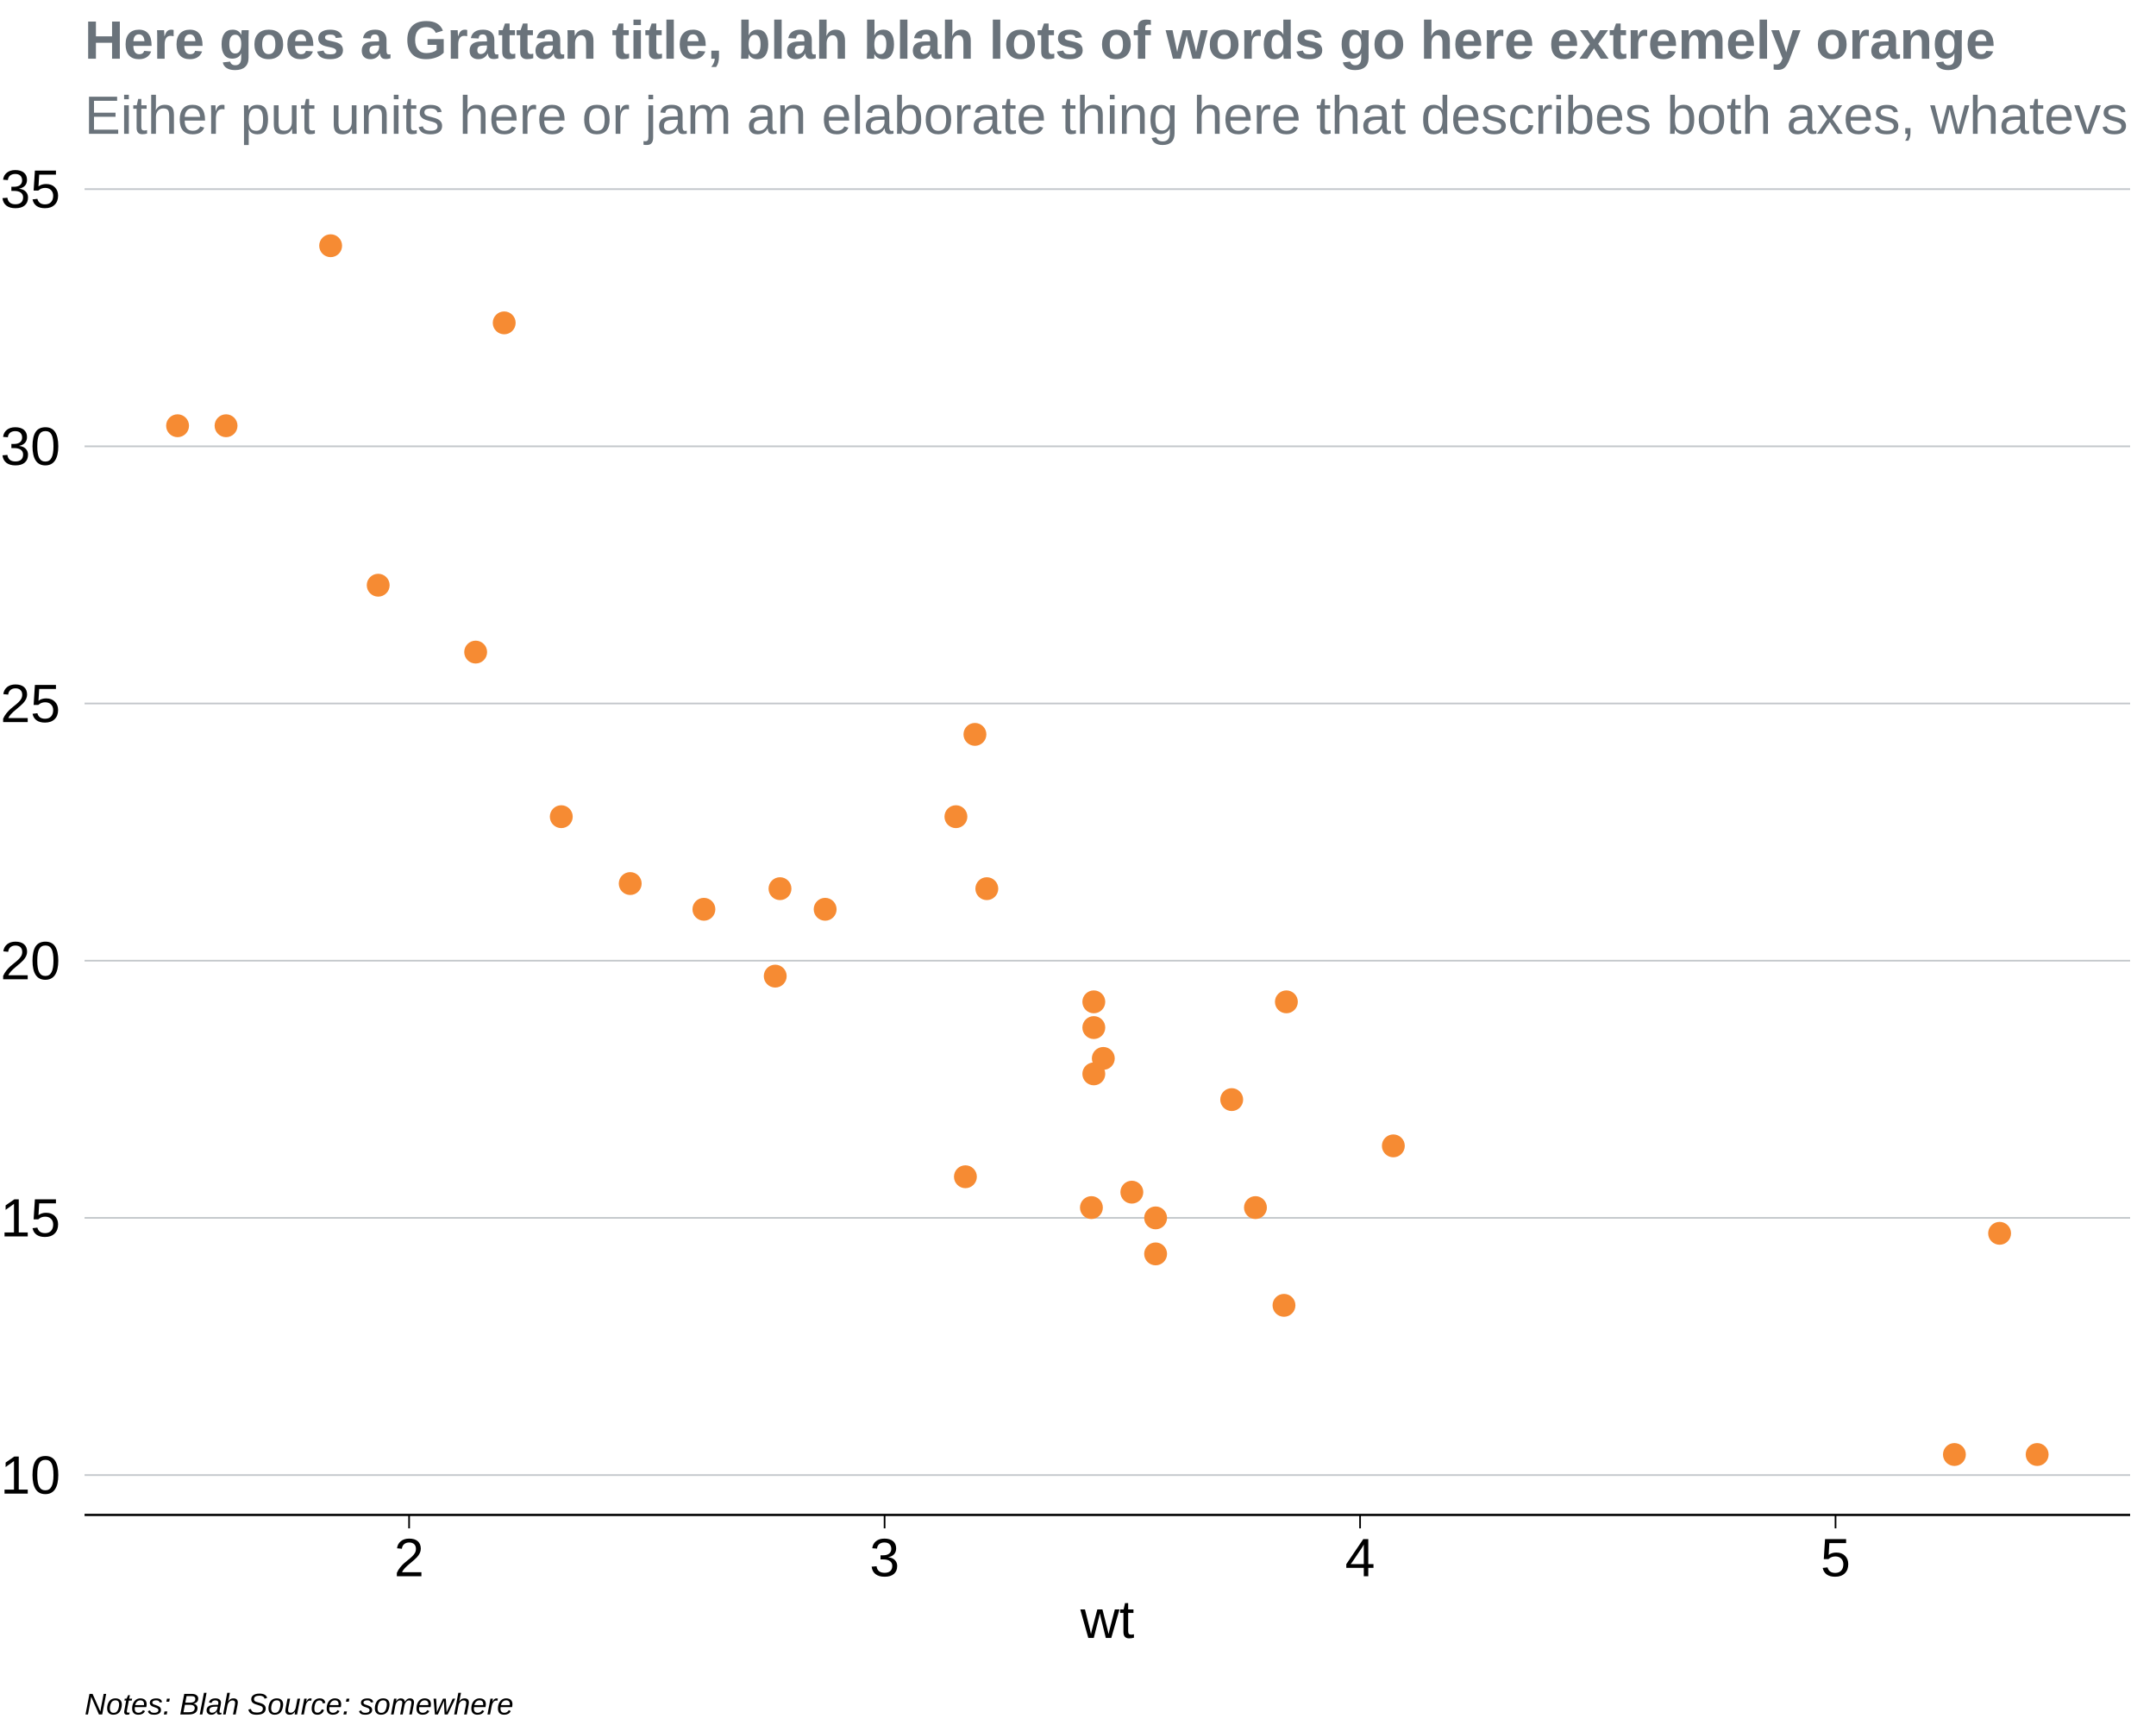
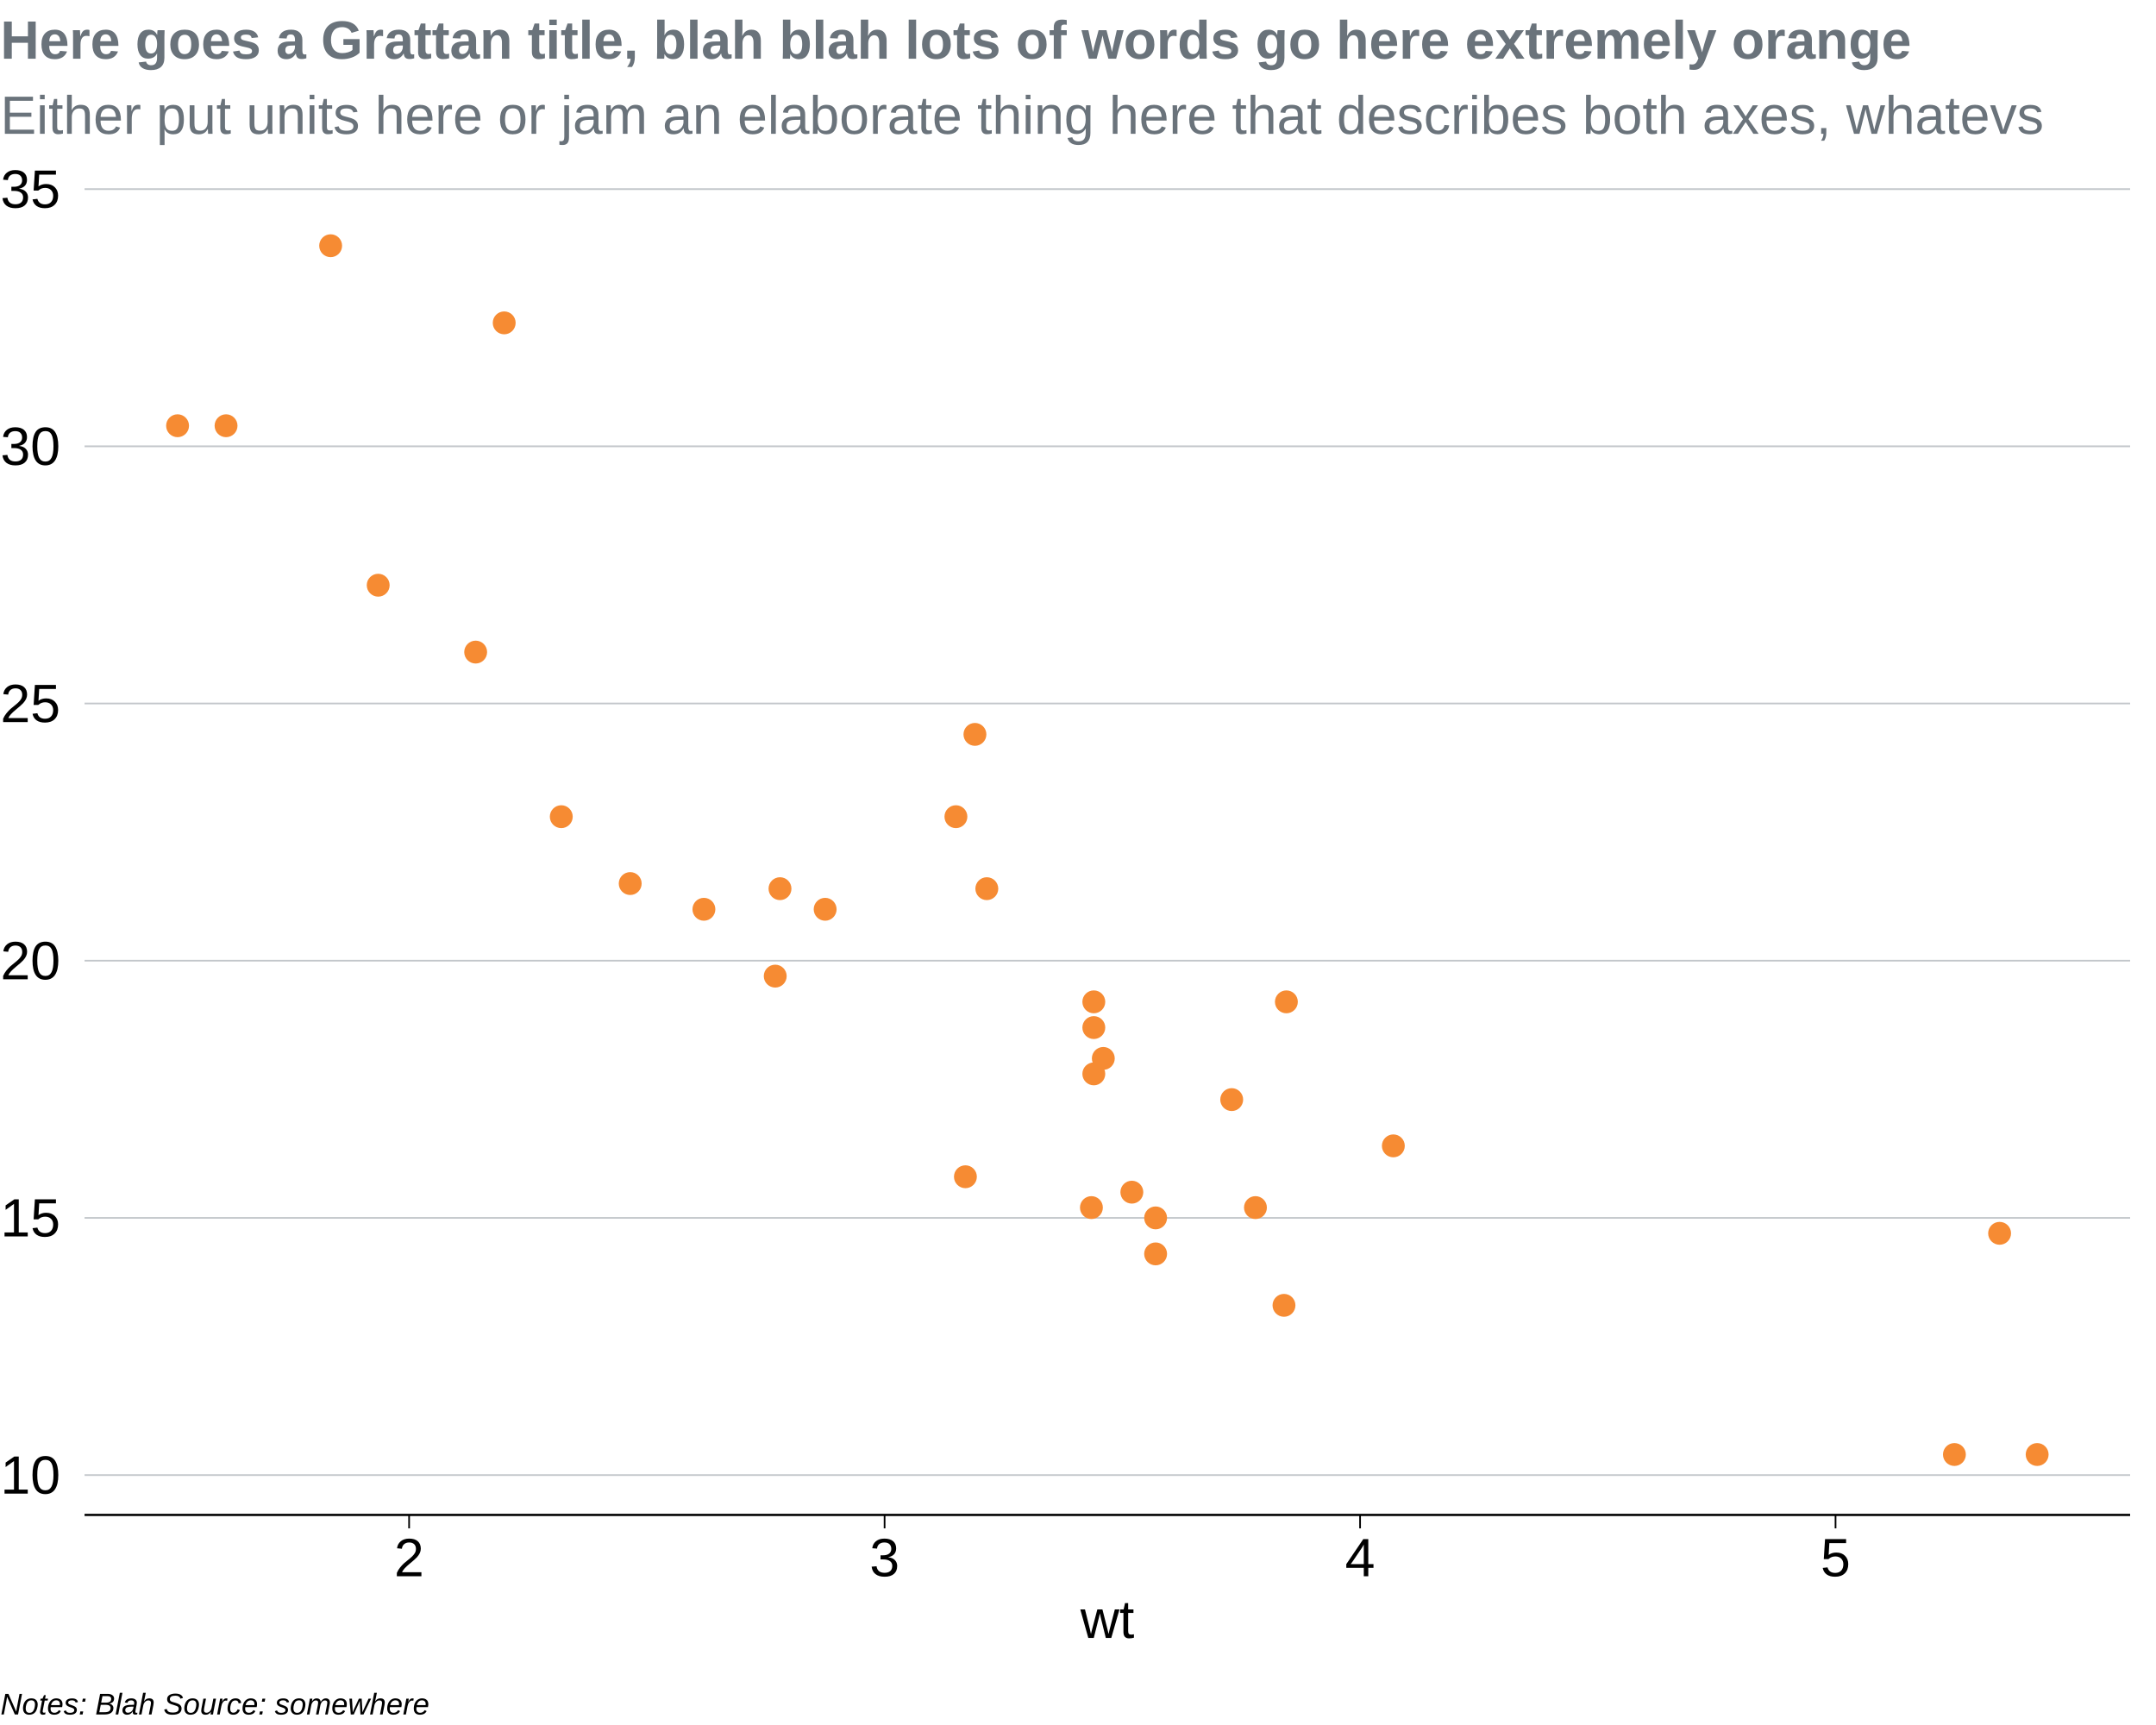
<svg xmlns="http://www.w3.org/2000/svg" viewBox="0 0 720.00 576.00">
  <defs>
    <style type="text/css">
    line, polyline, polygon, path, rect, circle {
      fill: none;
      stroke: #000000;
      stroke-linecap: round;
      stroke-linejoin: round;
      stroke-miterlimit: 10.00;
    }
  </style>
  </defs>
  <rect width="100%" height="100%" style="stroke: none; fill: #FFFFFF;" />
  <rect x="0.00" y="0.00" width="720.00" height="576.00" style="stroke-width: 0.75; stroke: none; fill: #FFFFFF;" />
  <defs>
    <clipPath id="cpMjguMjR8NzExLjM2fDUwNS44Nnw2MS44Nw==">
      <rect x="28.24" y="61.87" width="683.12" height="443.99" />
    </clipPath>
  </defs>
  <rect x="28.24" y="61.87" width="683.12" height="443.99" style="stroke-width: 0.75; stroke: none; fill: #FFFFFF;" clip-path="url(#cpMjguMjR8NzExLjM2fDUwNS44Nnw2MS44Nw==)" />
  <polyline points="28.24,492.55 711.36,492.55 " style="stroke-width: 0.56; stroke: #C3C7CB; stroke-linecap: butt;" clip-path="url(#cpMjguMjR8NzExLjM2fDUwNS44Nnw2MS44Nw==)" />
  <polyline points="28.24,406.67 711.36,406.67 " style="stroke-width: 0.56; stroke: #C3C7CB; stroke-linecap: butt;" clip-path="url(#cpMjguMjR8NzExLjM2fDUwNS44Nnw2MS44Nw==)" />
  <polyline points="28.24,320.79 711.36,320.79 " style="stroke-width: 0.56; stroke: #C3C7CB; stroke-linecap: butt;" clip-path="url(#cpMjguMjR8NzExLjM2fDUwNS44Nnw2MS44Nw==)" />
  <polyline points="28.24,234.91 711.36,234.91 " style="stroke-width: 0.56; stroke: #C3C7CB; stroke-linecap: butt;" clip-path="url(#cpMjguMjR8NzExLjM2fDUwNS44Nnw2MS44Nw==)" />
  <polyline points="28.24,149.03 711.36,149.03 " style="stroke-width: 0.56; stroke: #C3C7CB; stroke-linecap: butt;" clip-path="url(#cpMjguMjR8NzExLjM2fDUwNS44Nnw2MS44Nw==)" />
  <polyline points="28.24,63.15 711.36,63.15 " style="stroke-width: 0.56; stroke: #C3C7CB; stroke-linecap: butt;" clip-path="url(#cpMjguMjR8NzExLjM2fDUwNS44Nnw2MS44Nw==)" />
  <circle cx="235.07" cy="303.62" r="2.60pt" style="stroke-width: 0.71; stroke: #F68B33; fill: #F68B33;" clip-path="url(#cpMjguMjR8NzExLjM2fDUwNS44Nnw2MS44Nw==)" />
  <circle cx="275.56" cy="303.62" r="2.60pt" style="stroke-width: 0.71; stroke: #F68B33; fill: #F68B33;" clip-path="url(#cpMjguMjR8NzExLjM2fDUwNS44Nnw2MS44Nw==)" />
  <circle cx="187.44" cy="272.70" r="2.60pt" style="stroke-width: 0.71; stroke: #F68B33; fill: #F68B33;" clip-path="url(#cpMjguMjR8NzExLjM2fDUwNS44Nnw2MS44Nw==)" />
  <circle cx="329.55" cy="296.74" r="2.60pt" style="stroke-width: 0.71; stroke: #F68B33; fill: #F68B33;" clip-path="url(#cpMjguMjR8NzExLjM2fDUwNS44Nnw2MS44Nw==)" />
  <circle cx="365.28" cy="343.12" r="2.60pt" style="stroke-width: 0.71; stroke: #F68B33; fill: #F68B33;" clip-path="url(#cpMjguMjR8NzExLjM2fDUwNS44Nnw2MS44Nw==)" />
  <circle cx="368.45" cy="353.42" r="2.60pt" style="stroke-width: 0.71; stroke: #F68B33; fill: #F68B33;" clip-path="url(#cpMjguMjR8NzExLjM2fDUwNS44Nnw2MS44Nw==)" />
  <circle cx="385.92" cy="418.69" r="2.60pt" style="stroke-width: 0.71; stroke: #F68B33; fill: #F68B33;" clip-path="url(#cpMjguMjR8NzExLjM2fDUwNS44Nnw2MS44Nw==)" />
  <circle cx="325.58" cy="245.22" r="2.60pt" style="stroke-width: 0.71; stroke: #F68B33; fill: #F68B33;" clip-path="url(#cpMjguMjR8NzExLjM2fDUwNS44Nnw2MS44Nw==)" />
  <circle cx="319.23" cy="272.70" r="2.60pt" style="stroke-width: 0.71; stroke: #F68B33; fill: #F68B33;" clip-path="url(#cpMjguMjR8NzExLjM2fDUwNS44Nnw2MS44Nw==)" />
  <circle cx="365.28" cy="334.53" r="2.60pt" style="stroke-width: 0.71; stroke: #F68B33; fill: #F68B33;" clip-path="url(#cpMjguMjR8NzExLjM2fDUwNS44Nnw2MS44Nw==)" />
  <circle cx="365.28" cy="358.58" r="2.60pt" style="stroke-width: 0.71; stroke: #F68B33; fill: #F68B33;" clip-path="url(#cpMjguMjR8NzExLjM2fDUwNS44Nnw2MS44Nw==)" />
  <circle cx="465.31" cy="382.62" r="2.60pt" style="stroke-width: 0.71; stroke: #F68B33; fill: #F68B33;" clip-path="url(#cpMjguMjR8NzExLjM2fDUwNS44Nnw2MS44Nw==)" />
  <circle cx="411.33" cy="367.17" r="2.60pt" style="stroke-width: 0.71; stroke: #F68B33; fill: #F68B33;" clip-path="url(#cpMjguMjR8NzExLjM2fDUwNS44Nnw2MS44Nw==)" />
  <circle cx="419.26" cy="403.23" r="2.60pt" style="stroke-width: 0.71; stroke: #F68B33; fill: #F68B33;" clip-path="url(#cpMjguMjR8NzExLjM2fDUwNS44Nnw2MS44Nw==)" />
  <circle cx="652.68" cy="485.68" r="2.60pt" style="stroke-width: 0.71; stroke: #F68B33; fill: #F68B33;" clip-path="url(#cpMjguMjR8NzExLjM2fDUwNS44Nnw2MS44Nw==)" />
  <circle cx="680.31" cy="485.68" r="2.60pt" style="stroke-width: 0.71; stroke: #F68B33; fill: #F68B33;" clip-path="url(#cpMjguMjR8NzExLjM2fDUwNS44Nnw2MS44Nw==)" />
  <circle cx="667.77" cy="411.82" r="2.60pt" style="stroke-width: 0.71; stroke: #F68B33; fill: #F68B33;" clip-path="url(#cpMjguMjR8NzExLjM2fDUwNS44Nnw2MS44Nw==)" />
  <circle cx="168.38" cy="107.81" r="2.60pt" style="stroke-width: 0.71; stroke: #F68B33; fill: #F68B33;" clip-path="url(#cpMjguMjR8NzExLjM2fDUwNS44Nnw2MS44Nw==)" />
  <circle cx="75.49" cy="142.16" r="2.60pt" style="stroke-width: 0.71; stroke: #F68B33; fill: #F68B33;" clip-path="url(#cpMjguMjR8NzExLjM2fDUwNS44Nnw2MS44Nw==)" />
  <circle cx="110.42" cy="82.05" r="2.60pt" style="stroke-width: 0.71; stroke: #F68B33; fill: #F68B33;" clip-path="url(#cpMjguMjR8NzExLjM2fDUwNS44Nnw2MS44Nw==)" />
  <circle cx="210.46" cy="295.03" r="2.60pt" style="stroke-width: 0.71; stroke: #F68B33; fill: #F68B33;" clip-path="url(#cpMjguMjR8NzExLjM2fDUwNS44Nnw2MS44Nw==)" />
  <circle cx="377.98" cy="398.08" r="2.60pt" style="stroke-width: 0.71; stroke: #F68B33; fill: #F68B33;" clip-path="url(#cpMjguMjR8NzExLjM2fDUwNS44Nnw2MS44Nw==)" />
  <circle cx="364.48" cy="403.23" r="2.60pt" style="stroke-width: 0.71; stroke: #F68B33; fill: #F68B33;" clip-path="url(#cpMjguMjR8NzExLjM2fDUwNS44Nnw2MS44Nw==)" />
  <circle cx="428.79" cy="435.87" r="2.60pt" style="stroke-width: 0.71; stroke: #F68B33; fill: #F68B33;" clip-path="url(#cpMjguMjR8NzExLjM2fDUwNS44Nnw2MS44Nw==)" />
  <circle cx="429.59" cy="334.53" r="2.60pt" style="stroke-width: 0.71; stroke: #F68B33; fill: #F68B33;" clip-path="url(#cpMjguMjR8NzExLjM2fDUwNS44Nnw2MS44Nw==)" />
  <circle cx="126.30" cy="195.41" r="2.60pt" style="stroke-width: 0.71; stroke: #F68B33; fill: #F68B33;" clip-path="url(#cpMjguMjR8NzExLjM2fDUwNS44Nnw2MS44Nw==)" />
  <circle cx="158.85" cy="217.74" r="2.60pt" style="stroke-width: 0.71; stroke: #F68B33; fill: #F68B33;" clip-path="url(#cpMjguMjR8NzExLjM2fDUwNS44Nnw2MS44Nw==)" />
  <circle cx="59.30" cy="142.16" r="2.60pt" style="stroke-width: 0.71; stroke: #F68B33; fill: #F68B33;" clip-path="url(#cpMjguMjR8NzExLjM2fDUwNS44Nnw2MS44Nw==)" />
  <circle cx="322.40" cy="392.93" r="2.60pt" style="stroke-width: 0.71; stroke: #F68B33; fill: #F68B33;" clip-path="url(#cpMjguMjR8NzExLjM2fDUwNS44Nnw2MS44Nw==)" />
  <circle cx="258.89" cy="325.94" r="2.60pt" style="stroke-width: 0.71; stroke: #F68B33; fill: #F68B33;" clip-path="url(#cpMjguMjR8NzExLjM2fDUwNS44Nnw2MS44Nw==)" />
  <circle cx="385.92" cy="406.67" r="2.60pt" style="stroke-width: 0.71; stroke: #F68B33; fill: #F68B33;" clip-path="url(#cpMjguMjR8NzExLjM2fDUwNS44Nnw2MS44Nw==)" />
  <circle cx="260.48" cy="296.74" r="2.60pt" style="stroke-width: 0.71; stroke: #F68B33; fill: #F68B33;" clip-path="url(#cpMjguMjR8NzExLjM2fDUwNS44Nnw2MS44Nw==)" />
  <defs>
    <clipPath id="cpMC4wMHw3MjAuMDB8NTc2LjAwfDAuMDA=">
      <rect x="0.00" y="0.00" width="720.00" height="576.00" />
    </clipPath>
  </defs>
  <g clip-path="url(#cpMC4wMHw3MjAuMDB8NTc2LjAwfDAuMDA=)">
    <text x="0.14" y="498.74" style="font-size: 18.00px; font-family: Liberation Sans;" textLength="20.03px" lengthAdjust="spacingAndGlyphs">10</text>
  </g>
  <g clip-path="url(#cpMC4wMHw3MjAuMDB8NTc2LjAwfDAuMDA=)">
    <text x="0.14" y="412.87" style="font-size: 18.00px; font-family: Liberation Sans;" textLength="20.03px" lengthAdjust="spacingAndGlyphs">15</text>
  </g>
  <g clip-path="url(#cpMC4wMHw3MjAuMDB8NTc2LjAwfDAuMDA=)">
    <text x="0.14" y="326.99" style="font-size: 18.00px; font-family: Liberation Sans;" textLength="20.03px" lengthAdjust="spacingAndGlyphs">20</text>
  </g>
  <g clip-path="url(#cpMC4wMHw3MjAuMDB8NTc2LjAwfDAuMDA=)">
    <text x="0.14" y="241.11" style="font-size: 18.00px; font-family: Liberation Sans;" textLength="20.03px" lengthAdjust="spacingAndGlyphs">25</text>
  </g>
  <g clip-path="url(#cpMC4wMHw3MjAuMDB8NTc2LjAwfDAuMDA=)">
    <text x="0.14" y="155.23" style="font-size: 18.00px; font-family: Liberation Sans;" textLength="20.03px" lengthAdjust="spacingAndGlyphs">30</text>
  </g>
  <g clip-path="url(#cpMC4wMHw3MjAuMDB8NTc2LjAwfDAuMDA=)">
    <text x="0.14" y="69.35" style="font-size: 18.00px; font-family: Liberation Sans;" textLength="20.03px" lengthAdjust="spacingAndGlyphs">35</text>
  </g>
  <polyline points="28.24,505.86 711.36,505.86 " style="stroke-width: 0.75; stroke-linecap: butt;" clip-path="url(#cpMC4wMHw3MjAuMDB8NTc2LjAwfDAuMDA=)" />
  <polyline points="136.62,510.34 136.62,505.86 " style="stroke-width: 0.56; stroke-linecap: butt;" clip-path="url(#cpMC4wMHw3MjAuMDB8NTc2LjAwfDAuMDA=)" />
  <polyline points="295.41,510.34 295.41,505.86 " style="stroke-width: 0.56; stroke-linecap: butt;" clip-path="url(#cpMC4wMHw3MjAuMDB8NTc2LjAwfDAuMDA=)" />
  <polyline points="454.20,510.34 454.20,505.86 " style="stroke-width: 0.56; stroke-linecap: butt;" clip-path="url(#cpMC4wMHw3MjAuMDB8NTc2LjAwfDAuMDA=)" />
  <polyline points="612.98,510.34 612.98,505.86 " style="stroke-width: 0.56; stroke-linecap: butt;" clip-path="url(#cpMC4wMHw3MjAuMDB8NTc2LjAwfDAuMDA=)" />
  <g clip-path="url(#cpMC4wMHw3MjAuMDB8NTc2LjAwfDAuMDA=)">
    <text x="131.62" y="526.32" style="font-size: 18.00px; font-family: Liberation Sans;" textLength="10.02px" lengthAdjust="spacingAndGlyphs">2</text>
  </g>
  <g clip-path="url(#cpMC4wMHw3MjAuMDB8NTc2LjAwfDAuMDA=)">
    <text x="290.40" y="526.32" style="font-size: 18.00px; font-family: Liberation Sans;" textLength="10.02px" lengthAdjust="spacingAndGlyphs">3</text>
  </g>
  <g clip-path="url(#cpMC4wMHw3MjAuMDB8NTc2LjAwfDAuMDA=)">
    <text x="449.19" y="526.32" style="font-size: 18.00px; font-family: Liberation Sans;" textLength="10.02px" lengthAdjust="spacingAndGlyphs">4</text>
  </g>
  <g clip-path="url(#cpMC4wMHw3MjAuMDB8NTc2LjAwfDAuMDA=)">
    <text x="607.98" y="526.32" style="font-size: 18.00px; font-family: Liberation Sans;" textLength="10.02px" lengthAdjust="spacingAndGlyphs">5</text>
  </g>
  <g clip-path="url(#cpMC4wMHw3MjAuMDB8NTc2LjAwfDAuMDA=)">
    <text x="360.80" y="546.93" style="font-size: 18.00px; font-family: Liberation Sans;" textLength="18.00px" lengthAdjust="spacingAndGlyphs">wt</text>
  </g>
  <g clip-path="url(#cpMC4wMHw3MjAuMDB8NTc2LjAwfDAuMDA=)">
-     <text x="28.24" y="44.68" style="font-size: 18.00px; fill: #6A737B; font-family: Liberation Sans;" textLength="682.61px" lengthAdjust="spacingAndGlyphs">Either put units here or jam an elaborate thing here that describes both axes, whatevs</text>
+     <text x="0.14" y="44.68" style="font-size: 18.00px; fill: #6A737B; font-family: Liberation Sans;" textLength="682.61px" lengthAdjust="spacingAndGlyphs">Either put units here or jam an elaborate thing here that describes both axes, whatevs</text>
  </g>
  <g clip-path="url(#cpMC4wMHw3MjAuMDB8NTc2LjAwfDAuMDA=)">
-     <text x="28.24" y="19.59" style="font-size: 18.00px; font-weight: bold; fill: #6A737B; font-family: Liberation Sans;" textLength="638.33px" lengthAdjust="spacingAndGlyphs">Here goes a Grattan title, blah blah lots of words go here extremely orange</text>
+     <text x="0.14" y="19.59" style="font-size: 18.00px; font-weight: bold; fill: #6A737B; font-family: Liberation Sans;" textLength="638.33px" lengthAdjust="spacingAndGlyphs">Here goes a Grattan title, blah blah lots of words go here extremely orange</text>
  </g>
  <g clip-path="url(#cpMC4wMHw3MjAuMDB8NTc2LjAwfDAuMDA=)">
-     <text x="28.24" y="572.48" style="font-size: 9.99px; font-style: italic; font-family: Liberation Sans;" textLength="143.16px" lengthAdjust="spacingAndGlyphs">Notes: Blah Source: somewhere</text>
+     <text x="0.14" y="572.48" style="font-size: 9.99px; font-style: italic; font-family: Liberation Sans;" textLength="143.16px" lengthAdjust="spacingAndGlyphs">Notes: Blah Source: somewhere</text>
  </g>
</svg>
